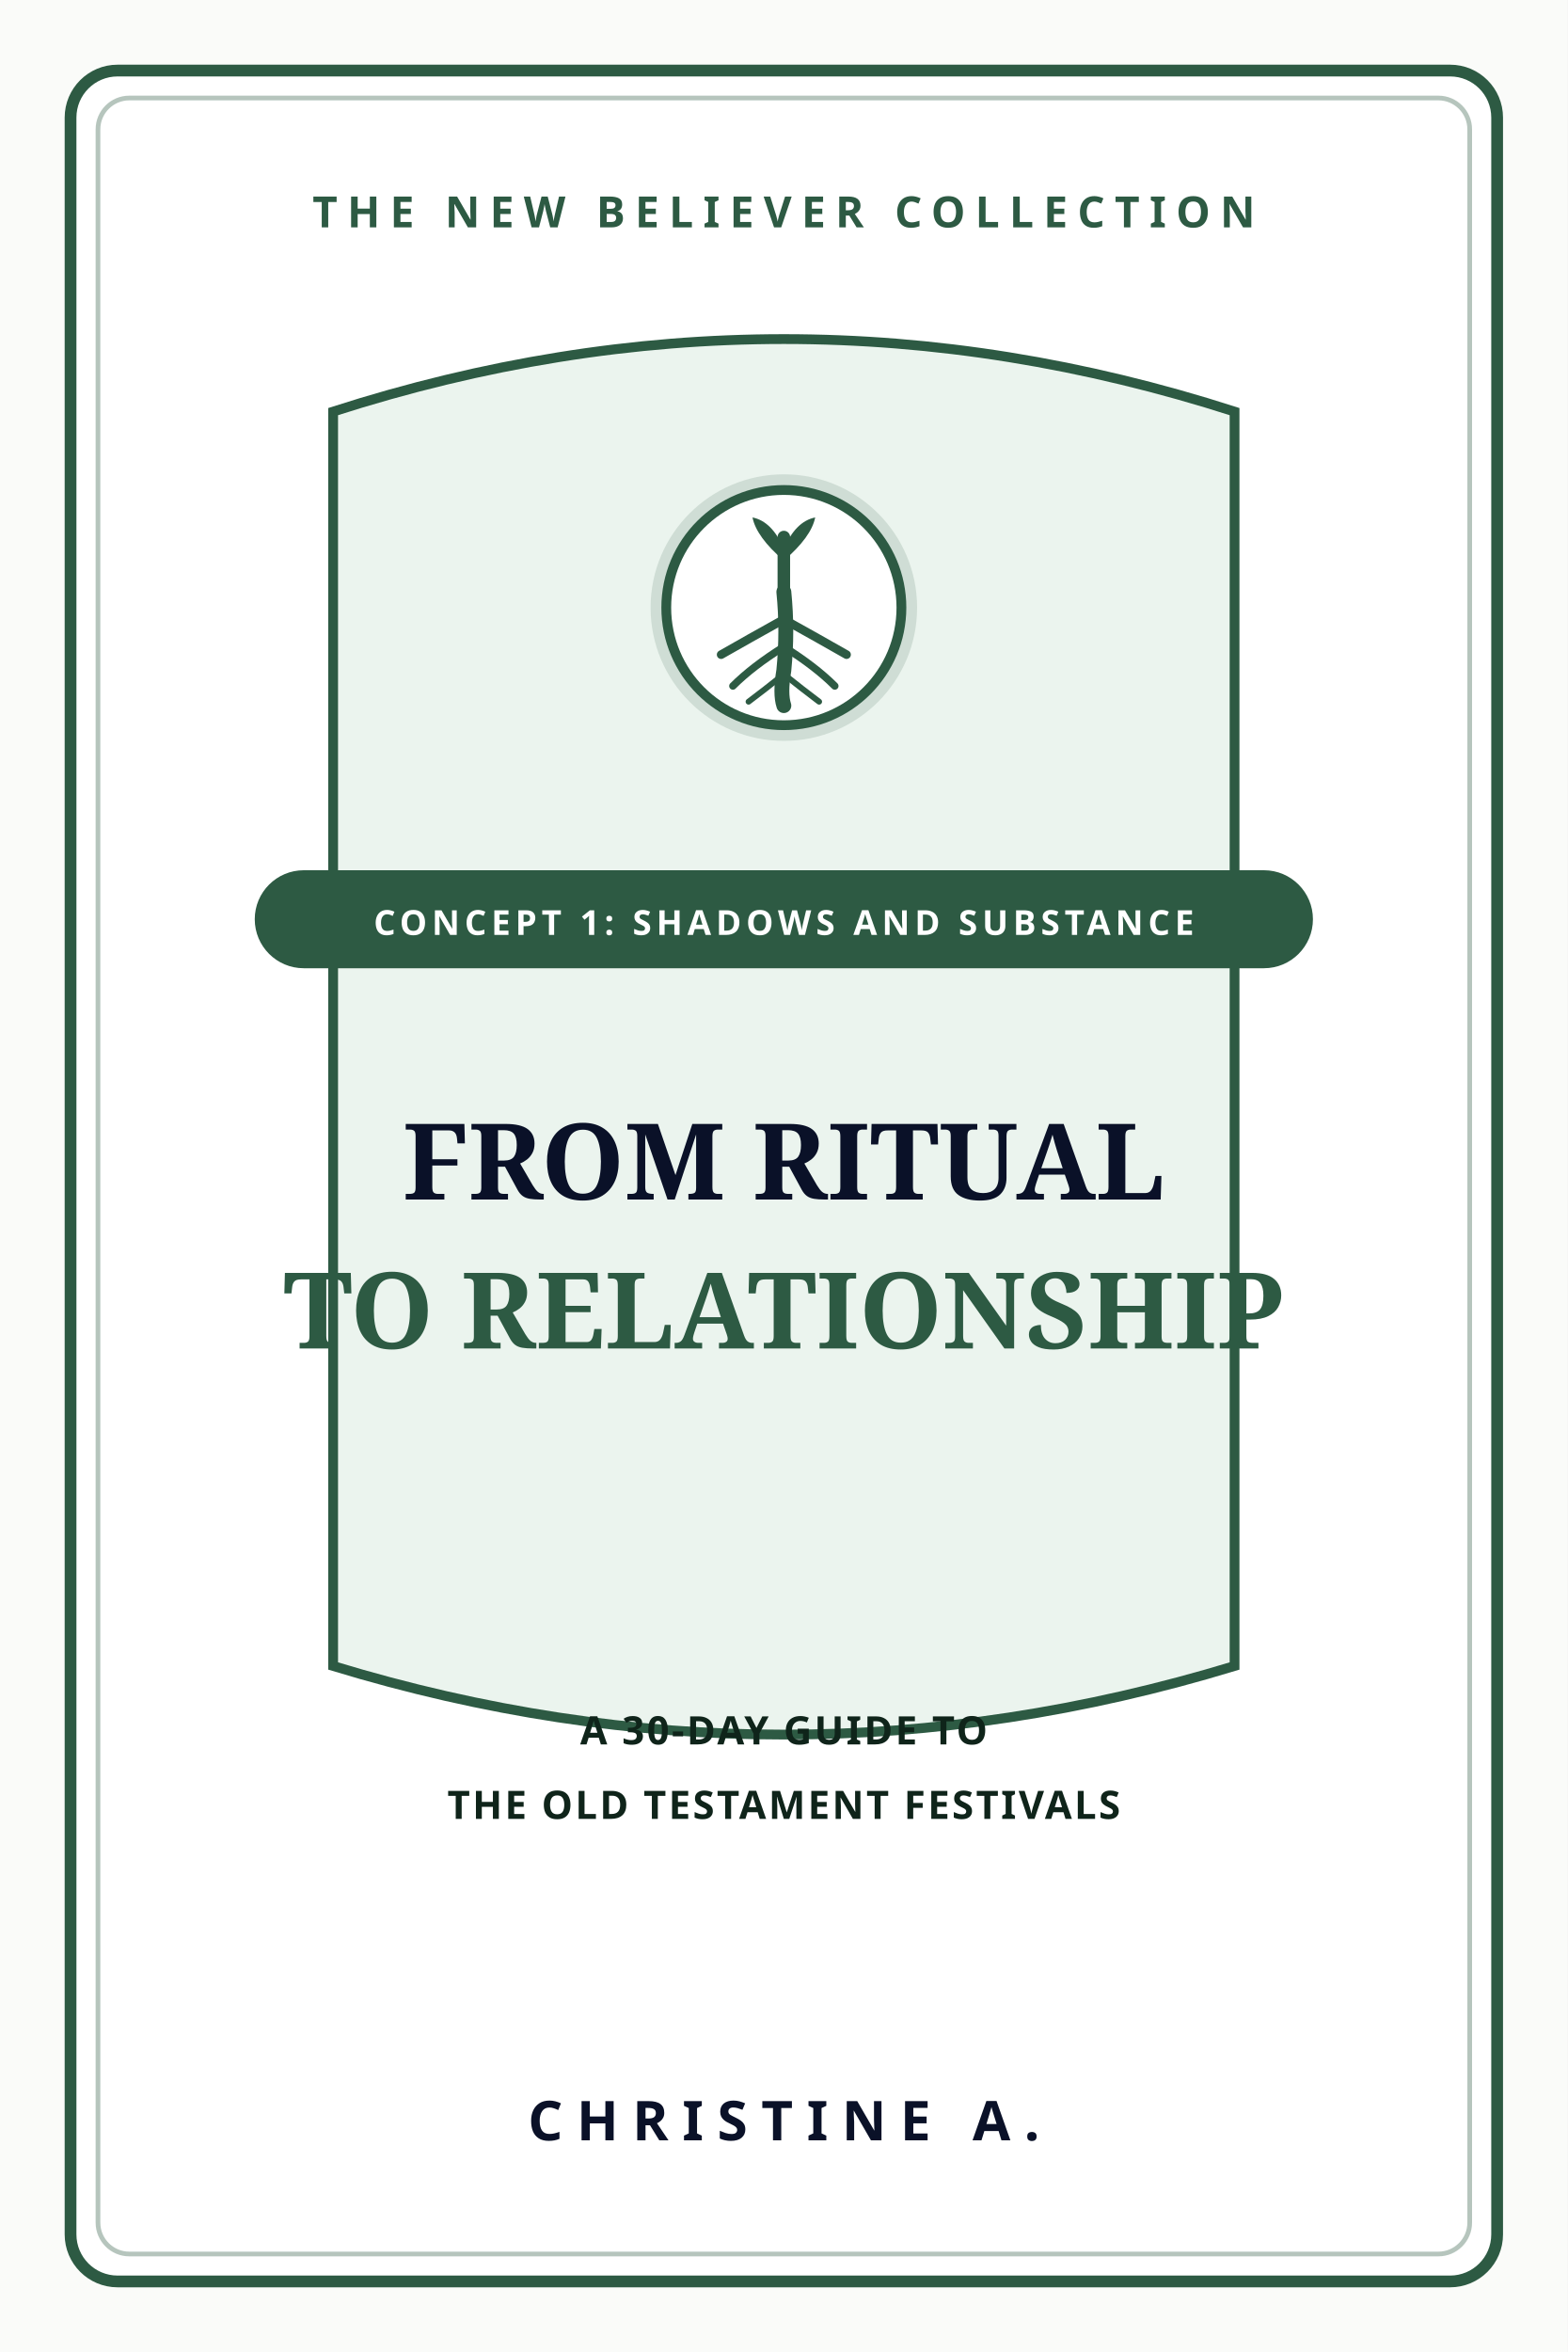
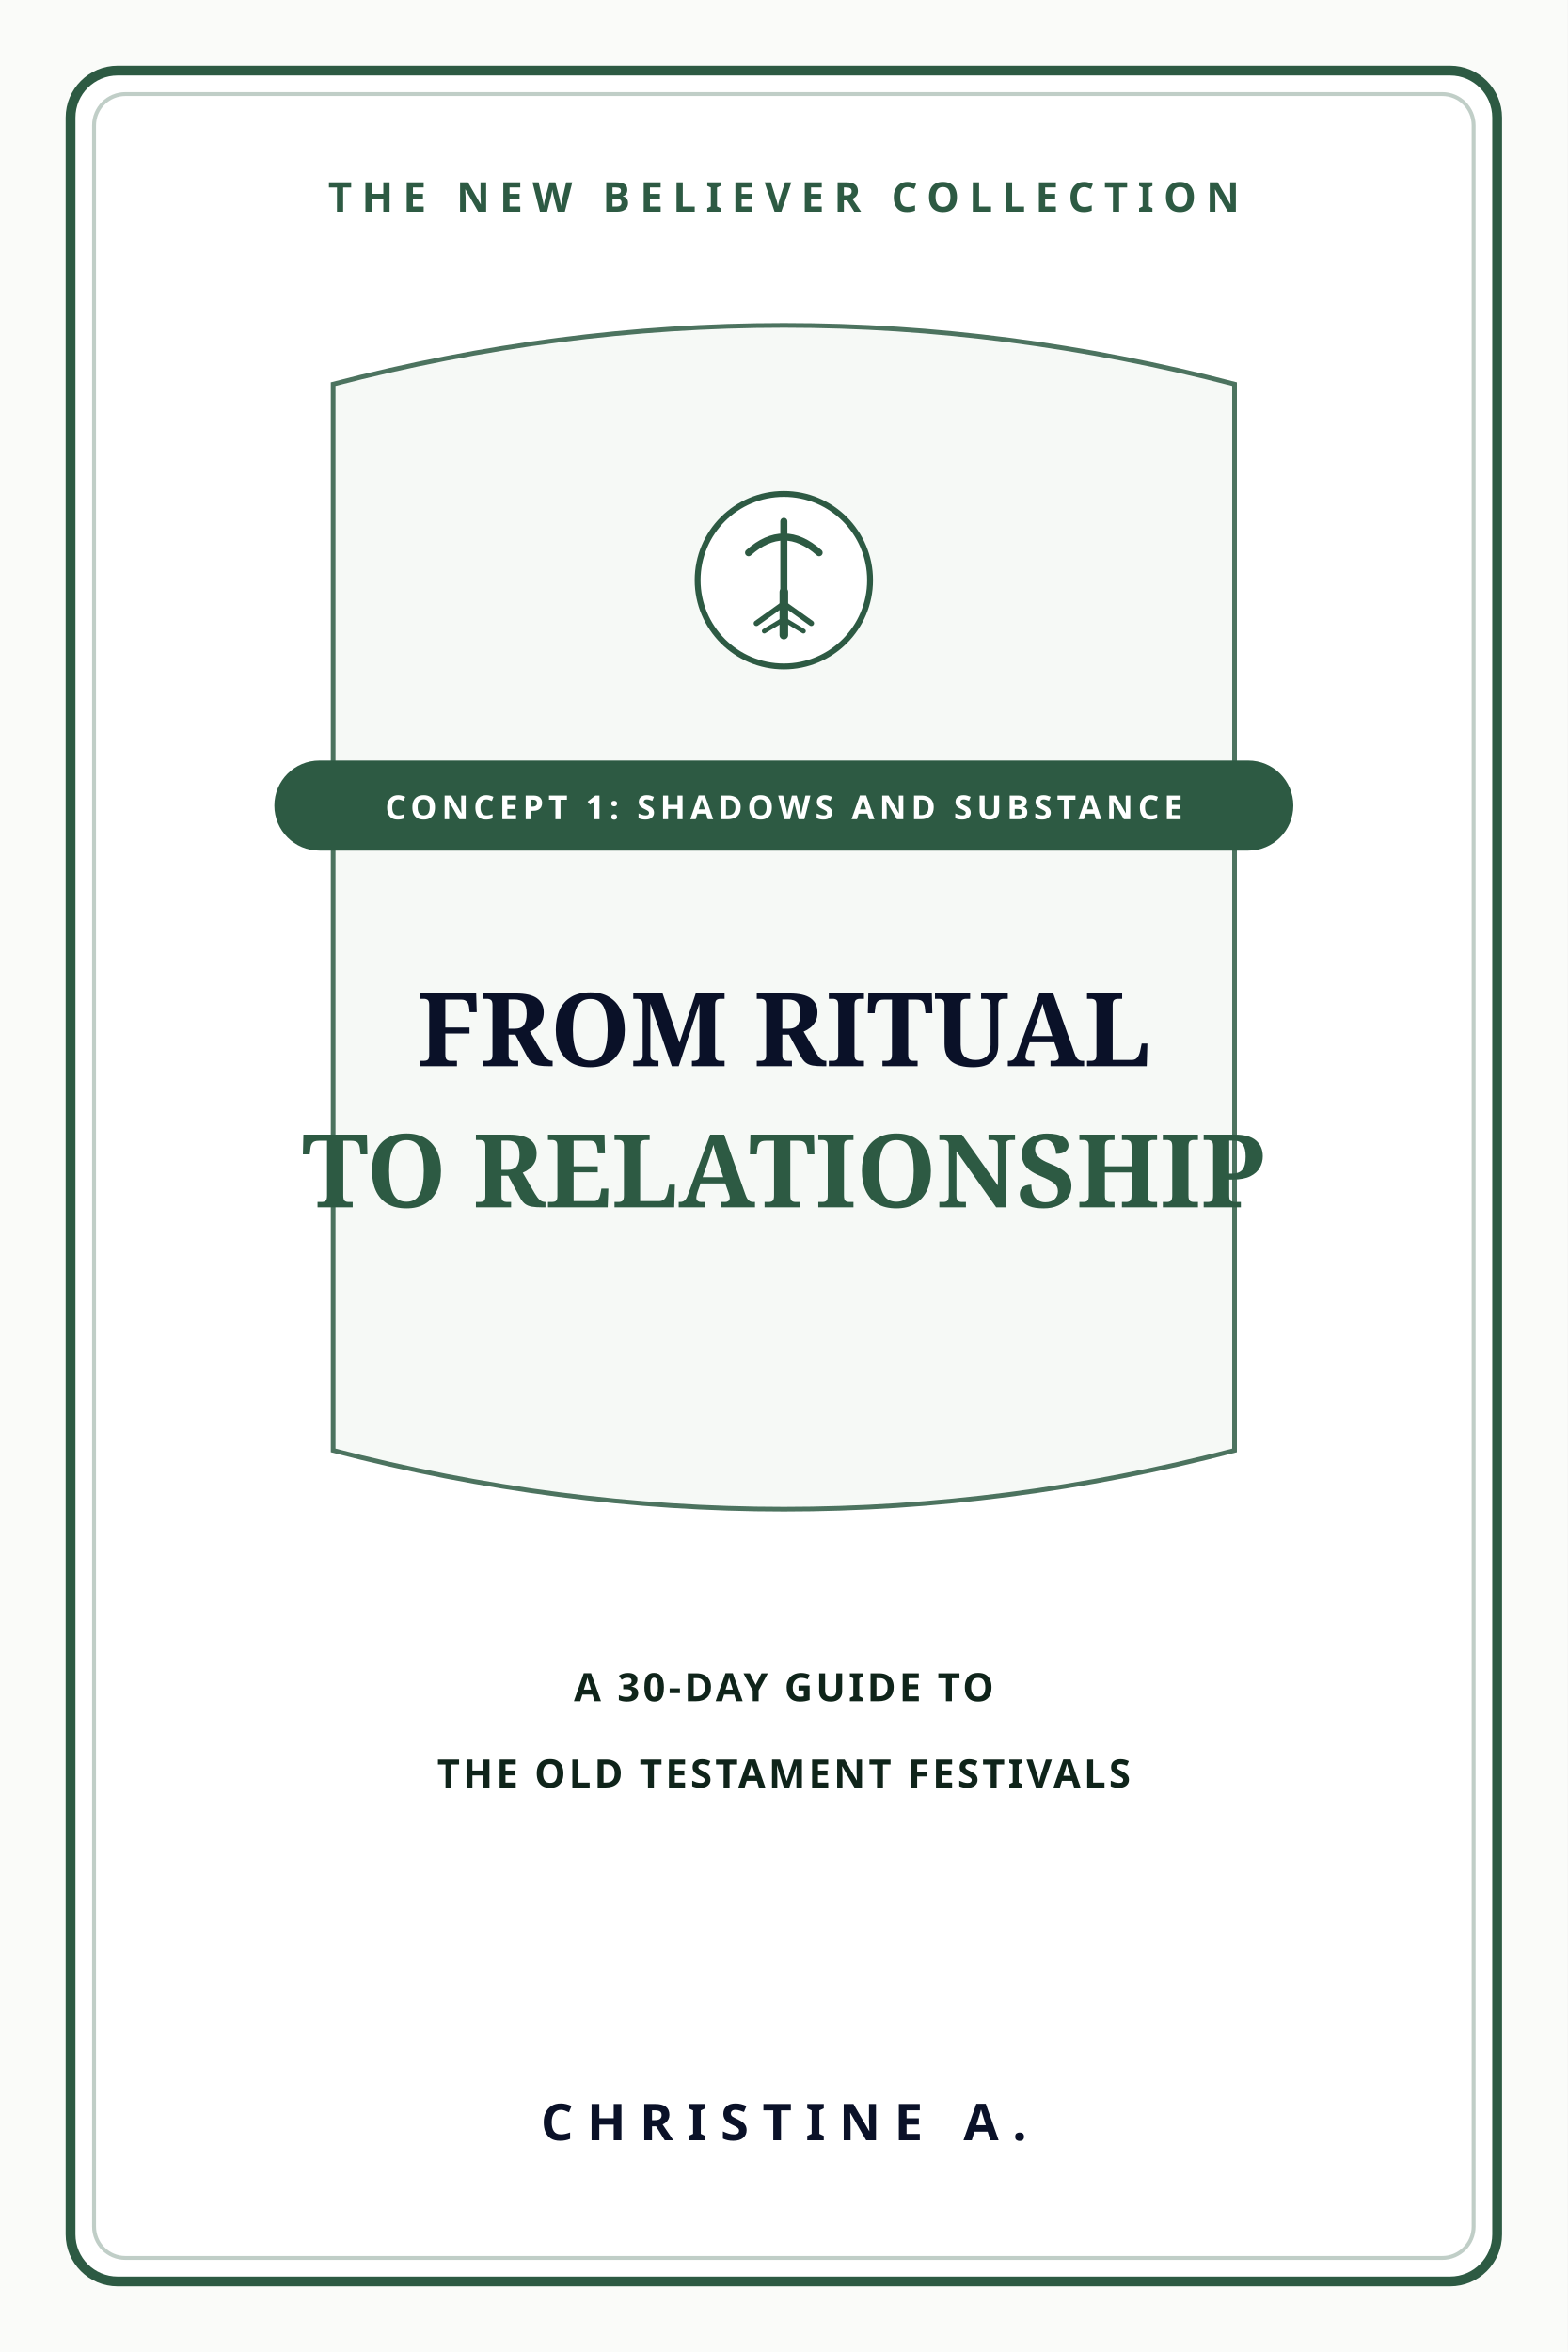
<svg xmlns="http://www.w3.org/2000/svg" viewBox="0 0 400 600" width="100%" height="100%">
  <rect width="100%" height="100%" fill="#FAFBF9" />
-   <rect x="18" y="18" width="364" height="564" rx="12" fill="#FFFFFF" stroke="#2D5A43" stroke-width="3" />
-   <rect x="25" y="25" width="350" height="550" rx="8" fill="none" stroke="#2D5A43" stroke-width="1.2" opacity="0.35" />
-   <path d="M 85 105 Q 200 68 315 105 L 315 425 Q 200 460 85 425 Z" fill="#EBF4EE" stroke="#2D5A43" stroke-width="2.5" />
-   <g transform="translate(200, 155)">
-     <circle cx="0" cy="0" r="34" fill="#2D5A43" opacity="0.15" />
-     <circle cx="0" cy="0" r="30" fill="#FFFFFF" stroke="#2D5A43" stroke-width="2.5" />
-     <path d="M 0 -18 L 0 -4" stroke="#2D5A43" stroke-width="3.2" stroke-linecap="round" />
-     <path d="M 0 -12 Q -7 -18 -8 -23 Q -3 -22 0 -15" fill="#2D5A43" />
-     <path d="M 0 -12 Q 7 -18 8 -23 Q 3 -22 0 -15" fill="#2D5A43" />
-     <path d="M 0 -4 Q 1 6 0 16 Q -1 22 0 25" stroke="#2D5A43" stroke-width="3.8" fill="none" stroke-linecap="round" />
-     <path d="M 0 3 Q -9 8 -16 12" stroke="#2D5A43" stroke-width="2.2" fill="none" stroke-linecap="round" />
-     <path d="M 0 3 Q 9 8 16 12" stroke="#2D5A43" stroke-width="2.2" fill="none" stroke-linecap="round" />
-     <path d="M 0 10 Q -8 15 -13 20" stroke="#2D5A43" stroke-width="1.9" fill="none" stroke-linecap="round" />
-     <path d="M 0 10 Q 8 15 13 20" stroke="#2D5A43" stroke-width="1.9" fill="none" stroke-linecap="round" />
-     <path d="M 0 17 Q -5 21 -9 24" stroke="#2D5A43" stroke-width="1.5" fill="none" stroke-linecap="round" />
-     <path d="M 0 17 Q 5 21 9 24" stroke="#2D5A43" stroke-width="1.5" fill="none" stroke-linecap="round" />
+   <rect x="18" y="18" width="364" height="564" rx="12" fill="#FFFFFF" stroke="#2D5A43" stroke-width="2.5" />
+   <rect x="24" y="24" width="352" height="552" rx="8" fill="none" stroke="#2D5A43" stroke-width="1" opacity="0.3" />
+   <path d="M 85 98 Q 200 68 315 98 L 315 370 Q 200 400 85 370 Z" fill="#F4F8F5" stroke="#2D5A43" stroke-width="1.2" opacity="0.85" />
+   <g transform="translate(200, 148)">
+     <circle cx="0" cy="0" r="22" fill="#2D5A43" opacity="0.12" />
+     <circle cx="0" cy="0" r="22" fill="#FFFFFF" stroke="#2D5A43" stroke-width="1.5" />
+     <path d="M -9 -7 Q 0 -15 9 -7 M 0 -15 L 0 3" stroke="#2D5A43" stroke-width="1.8" fill="none" stroke-linecap="round" />
+     <path d="M 0 3 L 0 14" stroke="#2D5A43" stroke-width="2.2" stroke-linecap="round" />
+     <path d="M 0 6 L -7 11" stroke="#2D5A43" stroke-width="1.4" stroke-linecap="round" />
+     <path d="M 0 6 L 7 11" stroke="#2D5A43" stroke-width="1.4" stroke-linecap="round" />
+     <path d="M 0 10 L -5 13" stroke="#2D5A43" stroke-width="1.2" stroke-linecap="round" />
+     <path d="M 0 10 L 5 13" stroke="#2D5A43" stroke-width="1.2" stroke-linecap="round" />
  </g>
-   <text x="200" y="58" font-family="'Montserrat', system-ui, sans-serif" font-size="11" font-weight="800" fill="#2D5A43" text-anchor="middle" letter-spacing="2.5">THE NEW BELIEVER COLLECTION</text>
-   <rect x="65" y="222" width="270" height="25" rx="12.5" fill="#2D5A43" />
-   <text x="200" y="238.5" font-family="'Montserrat', system-ui, sans-serif" font-size="8.8" font-weight="800" fill="#FFFFFF" text-anchor="middle" letter-spacing="1.2">CONCEPT 1: SHADOWS AND SUBSTANCE</text>
-   <text x="200" y="306" font-family="'Playfair Display', Georgia, serif" font-size="27" font-weight="bold" fill="#0A1128" text-anchor="middle">FROM RITUAL</text>
-   <text x="200" y="344" font-family="'Playfair Display', Georgia, serif" font-size="27" font-weight="bold" fill="#2D5A43" text-anchor="middle">TO RELATIONSHIP</text>
-   <text x="200" y="445" font-family="'Montserrat', system-ui, sans-serif" font-size="10" font-weight="800" fill="#0F241A" text-anchor="middle" letter-spacing="0.6">A 30-DAY GUIDE TO</text>
-   <text x="200" y="464" font-family="'Montserrat', system-ui, sans-serif" font-size="10" font-weight="800" fill="#0F241A" text-anchor="middle" letter-spacing="0.6">THE OLD TESTAMENT FESTIVALS</text>
-   <text x="200" y="546" font-family="'Montserrat', system-ui, sans-serif" font-size="14" font-weight="800" fill="#0A1128" text-anchor="middle" letter-spacing="3.5">CHRISTINE A.</text>
+   <text x="200" y="54" font-family="'Montserrat', system-ui, sans-serif" font-size="10.5" font-weight="800" fill="#2D5A43" text-anchor="middle" letter-spacing="2.5">THE NEW BELIEVER COLLECTION</text>
+   <rect x="70" y="194" width="260" height="23" rx="11.5" fill="#2D5A43" />
+   <text x="200" y="209" font-family="'Montserrat', system-ui, sans-serif" font-size="8.5" font-weight="800" fill="#FFFFFF" text-anchor="middle" letter-spacing="1.2">CONCEPT 1: SHADOWS AND SUBSTANCE</text>
+   <text x="200" y="272" font-family="'Playfair Display', Georgia, serif" font-size="26" font-weight="bold" fill="#0A1128" text-anchor="middle">FROM RITUAL</text>
+   <text x="200" y="308" font-family="'Playfair Display', Georgia, serif" font-size="26" font-weight="bold" fill="#2D5A43" text-anchor="middle">TO RELATIONSHIP</text>
+   <text x="200" y="434" font-family="'Montserrat', system-ui, sans-serif" font-size="10" font-weight="800" fill="#0F241A" text-anchor="middle" letter-spacing="0.8">A 30-DAY GUIDE TO</text>
+   <text x="200" y="456" font-family="'Montserrat', system-ui, sans-serif" font-size="10" font-weight="800" fill="#0F241A" text-anchor="middle" letter-spacing="0.8">THE OLD TESTAMENT FESTIVALS</text>
+   <text x="200" y="546" font-family="'Montserrat', system-ui, sans-serif" font-size="13" font-weight="800" fill="#0A1128" text-anchor="middle" letter-spacing="3.5">CHRISTINE A.</text>
</svg>
